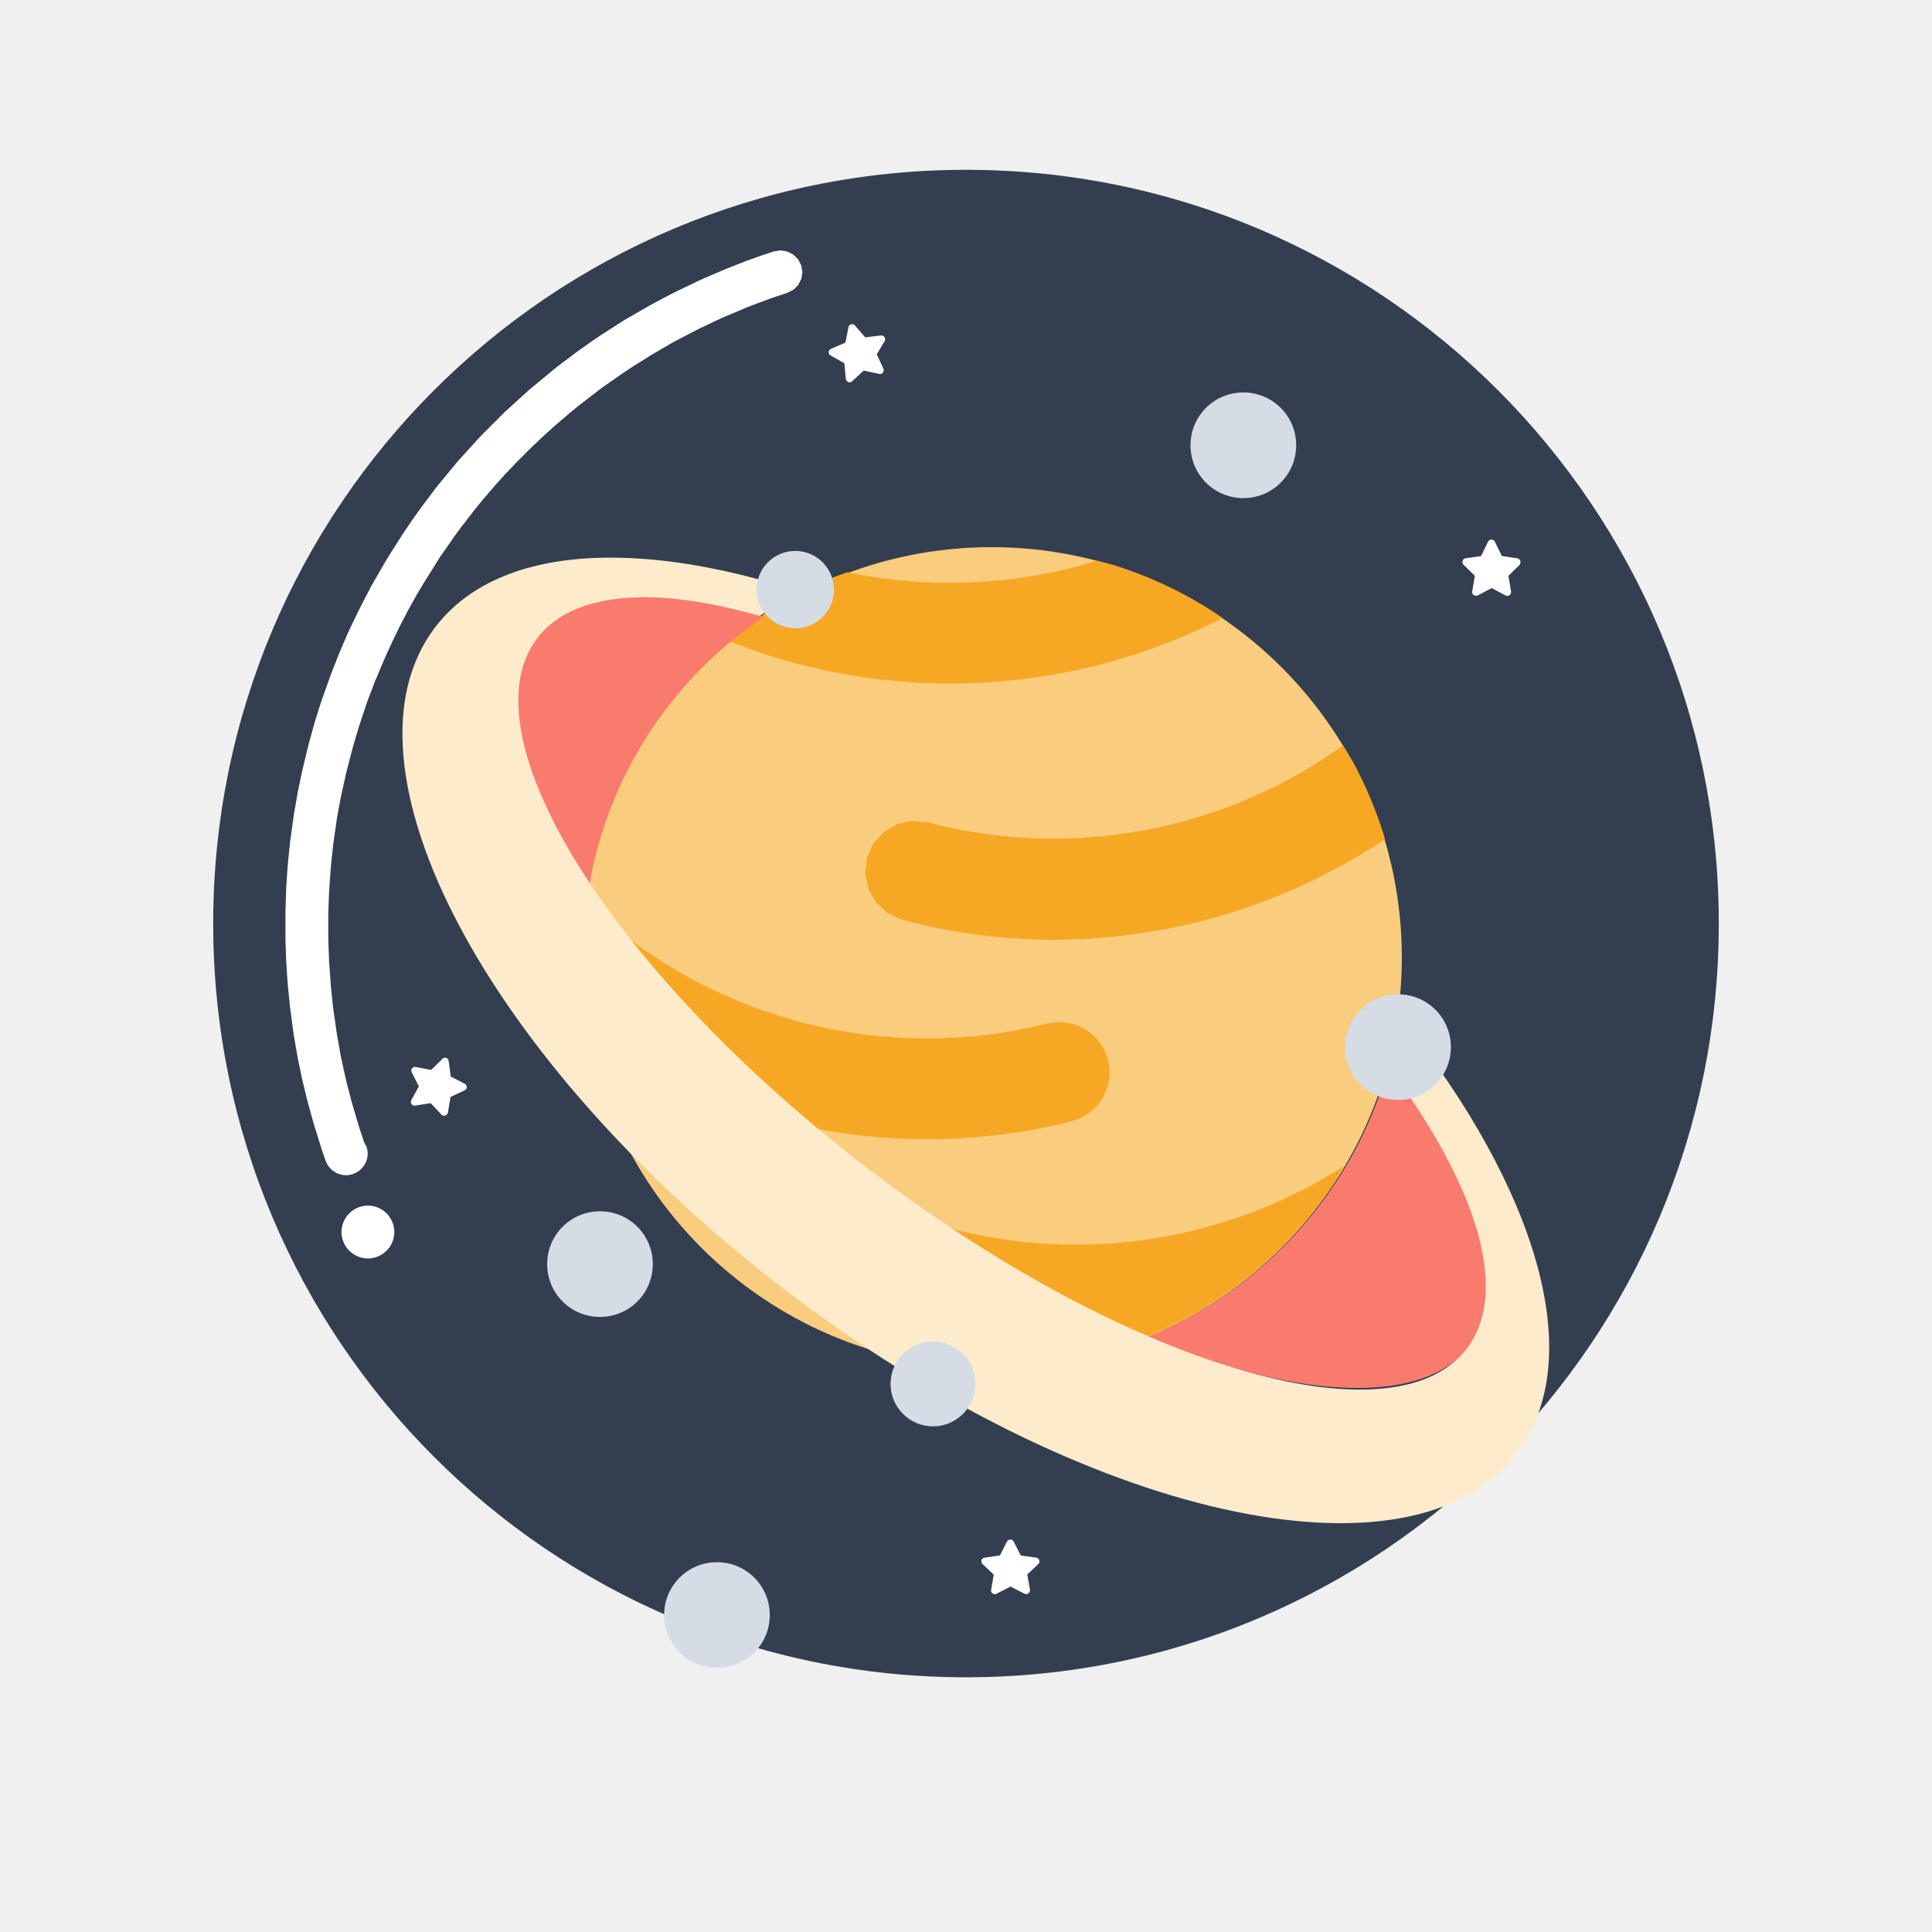
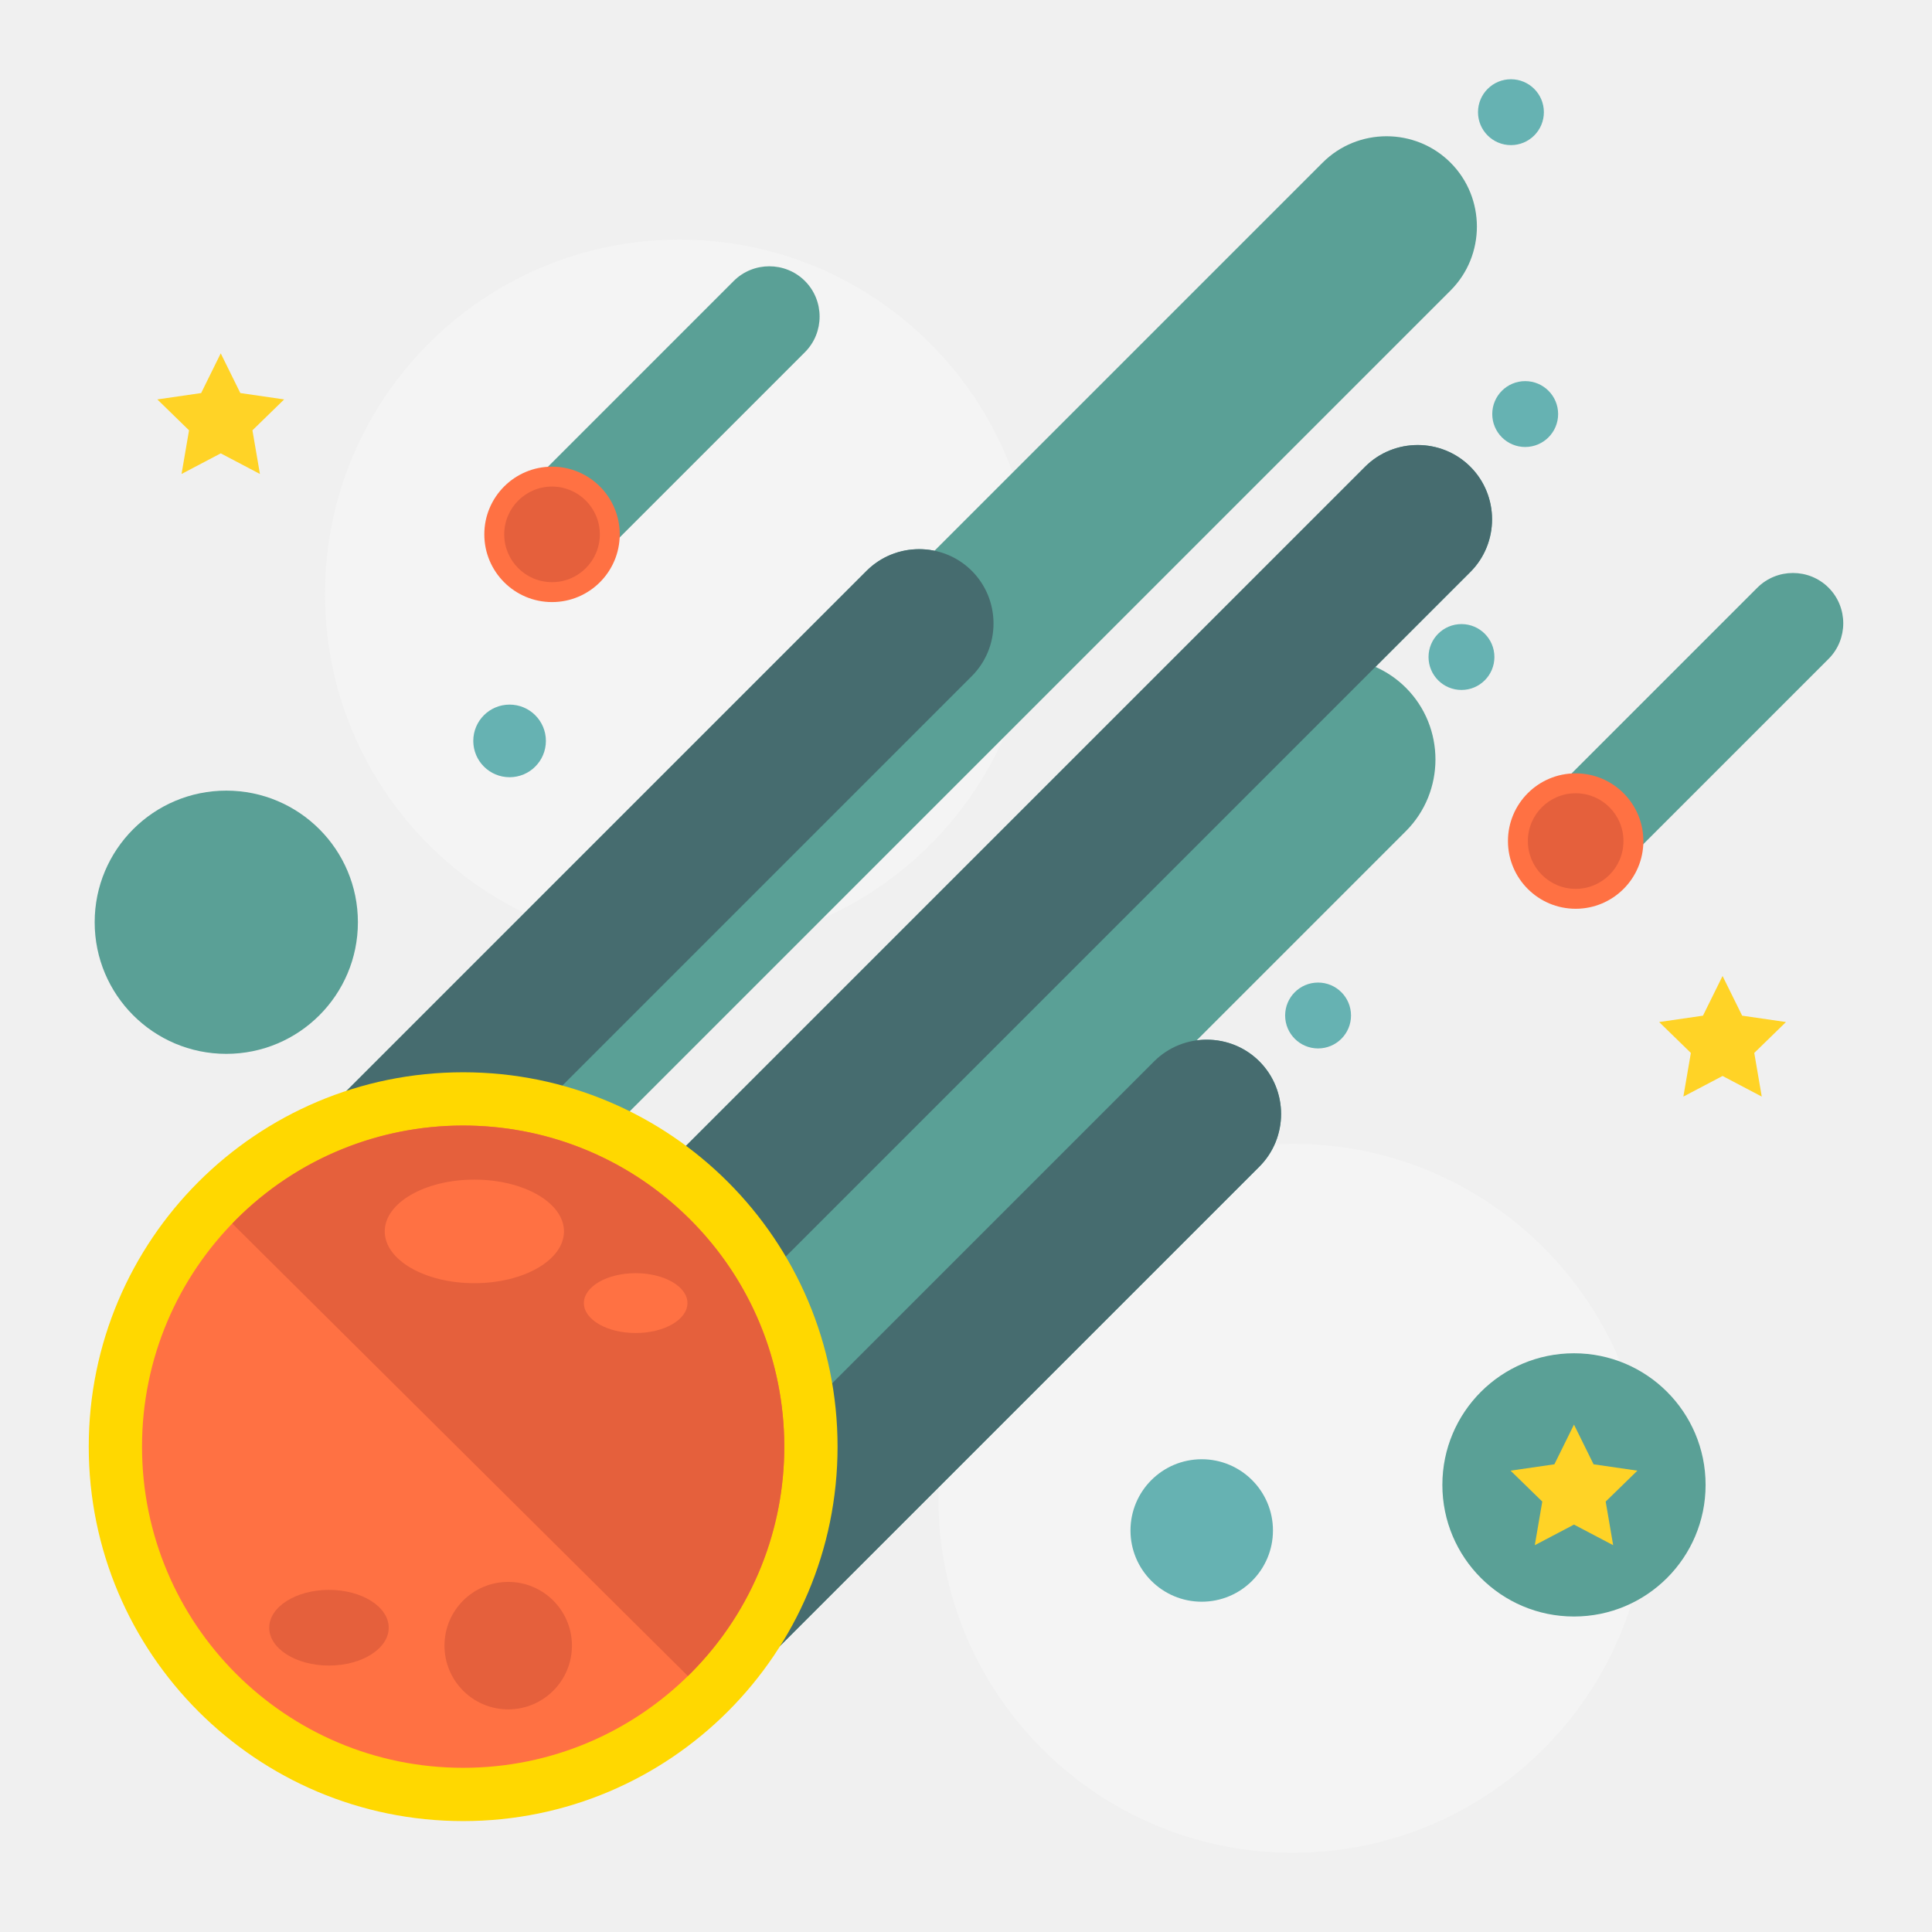
- <svg xmlns="http://www.w3.org/2000/svg" t="1650981018244" class="icon" viewBox="0 0 1024 1024" version="1.1" p-id="1479" width="200" height="200">
-   <defs>
-     <style type="text/css" />
-   </defs>
-   <path d="M113 489.5C113 268.9 291.6 90 512 90s399 178.9 399 399.5S732.4 889 512 889 113 710.1 113 489.5z" fill="#333F50" p-id="1480" />
-   <path d="M194.2 607.6l0.5 1.8 0.2 1.8-0.1 1.8-0.4 1.7-0.6 1.6-0.9 1.5-1.1 1.4-1.3 1.2-1.5 1-1.7 0.8-1.8 0.5-1.8 0.2-1.8-0.1-1.7-0.4-1.7-0.6-1.5-0.9-1.4-1.1-1.2-1.3-1-1.5-0.8-1.7-1-2.9-1-2.9-0.9-2.9-0.9-2.9-0.9-2.9-0.9-2.9-0.9-2.9-0.8-2.9-0.8-2.9-0.8-2.9-0.8-2.9-0.7-2.9-0.7-2.9-0.7-2.9-0.7-2.9-0.6-2.9-0.6-2.9-0.6-2.9-0.6-2.9-0.5-2.9-0.5-2.9-0.5-2.9-0.5-2.9-0.4-3-0.4-3-0.4-3-0.4-3-0.4-3-0.3-3-0.3-3-0.3-3-0.3-3-0.2-3-0.2-3-0.2-3-0.2-3-0.1-3-0.1-3-0.1-3-0.1-3v-15l0.1-3 0.1-3 0.1-3 0.1-3 0.2-3 0.2-3 0.2-3 0.2-3 0.3-3 0.3-3 0.3-3 0.3-3 0.4-2.9 0.4-2.9 0.4-2.9 0.4-2.9 0.4-2.9 0.5-2.9 0.5-2.9 0.5-2.9 0.5-2.9 0.6-2.9 0.6-2.9 0.6-2.9 0.6-2.9 0.7-2.9 0.7-2.9 0.7-2.9 0.7-2.9 0.7-2.9 0.8-2.9 0.8-2.9 0.8-2.9 0.8-2.9 0.9-2.9 0.9-2.9 0.9-2.8 0.9-2.8 1-2.8 1-2.8 1-2.8 1-2.8 1-2.8 1.1-2.8 1.1-2.8 1.1-2.8 1.1-2.8 1.2-2.8 1.2-2.8 1.2-2.8 1.2-2.8 1.3-2.7 1.3-2.7 2.6-5.4 1.4-2.8 1.4-2.7 1.4-2.7 1.4-2.7 1.4-2.7 1.5-2.6 1.5-2.6 1.5-2.6 1.5-2.6 1.5-2.6 1.6-2.6 1.6-2.6 1.6-2.5 1.6-2.5 1.6-2.5 1.6-2.5 1.7-2.5 1.7-2.5 1.7-2.5 1.7-2.4 1.7-2.4 1.8-2.4 1.8-2.4 1.8-2.4 1.8-2.4 1.8-2.4 1.9-2.3 1.9-2.3 1.9-2.3 1.9-2.3 1.9-2.3 1.9-2.3 2-2.2 2-2.2 2-2.2 2-2.2 2-2.2 2-2.2 2.1-2.1 2.1-2.1 2.1-2.1 2.1-2.1 2.1-2.1 2.1-2.1 2.2-2 2.2-2 2.2-2 2.2-2 2.2-2 2.2-2 2.3-1.9 2.3-1.9 2.3-1.9 2.3-1.9 2.3-1.9 2.3-1.9 2.3-1.8 2.4-1.8 2.4-1.8 2.4-1.8 2.4-1.8 2.4-1.7 2.4-1.7 2.4-1.7 2.5-1.7 2.5-1.7 2.5-1.6 2.5-1.6 2.5-1.6 2.5-1.6 2.5-1.6 2.6-1.5 2.6-1.5 2.6-1.5 2.6-1.5 2.6-1.5 2.6-1.4 2.6-1.4 2.6-1.4 2.7-1.4 2.7-1.4 2.7-1.3 2.7-1.3 2.7-1.3 2.7-1.3 2.7-1.3 2.7-1.2 2.8-1.2 2.8-1.2 2.8-1.2 2.8-1.2 2.8-1.1 2.8-1.1 2.8-1.1 2.8-1.1 2.8-1 2.8-1 2.9-1 5.7-1.9 3.7-0.6 3.5 0.6 3.2 1.6 2.6 2.5 1.7 3.3 0.6 3.6-0.6 3.5-1.6 3.2-2.5 2.5-3.3 1.7-5.4 1.8-2.7 0.9-2.7 1-2.7 1-2.7 1-2.6 1-2.6 1-2.6 1.1-2.6 1.1-2.6 1.1-2.6 1.1-2.6 1.1-2.6 1.2-2.6 1.2-2.5 1.2-2.5 1.2-2.5 1.2-2.5 1.3-2.5 1.3-2.5 1.3-2.5 1.3-2.5 1.3-2.5 1.4-2.4 1.4-2.4 1.4-2.4 1.4-2.4 1.4-2.4 1.5-2.4 1.5-2.4 1.5-2.4 1.5-2.3 1.5-2.3 1.5-2.3 1.6-2.3 1.6-2.3 1.6-2.3 1.6-2.3 1.6-2.3 1.7-2.2 1.7-2.2 1.7-2.2 1.7-2.2 1.7-2.2 1.7-2.2 1.8-2.2 1.8-2.1 1.8-2.1 1.8-2.1 1.8-2.1 1.8-2.1 1.9-2.1 1.9-2.1 1.9-2 1.9-2 1.9-2 1.9-2 2-2 2-2 2-2 2-1.9 2-1.9 2-1.9 2-1.9 2.1-1.9 2.1-1.9 2.1-1.8 2.1-1.8 2.1-1.8 2.1-1.8 2.2-1.8 2.2-1.8 2.2-1.7 2.2-1.7 2.2-1.7 2.2-1.7 2.2-1.7 2.3-1.7 2.3-1.6 2.3-1.6 2.3-1.6 2.3-1.6 2.3-1.6 2.3-1.5 2.4-1.5 2.4-1.5 2.4-1.5 2.4-1.5 2.4-1.5 2.4-1.4 2.4-1.7 2.8-1.4 2.5-1.4 2.5-1.4 2.5-1.3 2.5-1.3 2.5-1.3 2.5-1.3 2.5-1.2 2.5-2.5 5.2-1.2 2.6-1.2 2.6-1.2 2.6-1.1 2.6-1.1 2.6-1.1 2.6-1.1 2.6-1.1 2.6-1 2.6-1 2.6-1 2.6-1 2.6-0.9 2.7-0.9 2.7-0.9 2.7-0.9 2.7-0.9 2.7-0.8 2.7-0.8 2.7-0.8 2.7-0.8 2.7-0.7 2.7-0.7 2.7-0.7 2.7-0.7 2.7-0.7 2.7-0.6 2.7-0.6 2.7-0.6 2.7-0.6 2.7-0.6 2.7-0.5 2.7-0.5 2.7-0.5 2.7-0.5 2.8-0.4 2.8-0.4 2.8-0.4 2.8-0.4 2.8-0.4 2.8-0.3 2.8-0.3 2.8-0.3 2.8-0.3 2.8-0.2 2.8-0.2 2.8-0.2 2.8-0.2 2.8-0.2 2.8-0.1 2.8-0.1 2.8-0.1 2.8-0.1 2.8v14l0.1 2.8 0.1 2.8 0.1 2.8 0.1 2.8 0.2 2.8 0.2 2.8 0.2 2.8 0.2 2.8 0.2 2.8 0.3 2.8 0.3 2.8 0.3 2.8 0.3 2.8 0.4 2.8 0.4 2.8 0.4 2.8 0.4 2.8 0.4 2.8 0.5 2.8 0.5 2.8 0.5 2.8 0.5 2.8 0.6 2.8 0.6 2.8 0.6 2.7 0.6 2.7 0.6 2.7 0.7 2.7 0.7 2.7 0.7 2.7 0.7 2.7 0.8 2.7 0.8 2.7 0.8 2.7 0.8 2.7 0.8 2.7 0.9 2.7 0.9 2.7 0.9 2.7 1.1 1.9zM181 653c0-7.7 6.3-14 14-14s14 6.3 14 14-6.3 14-14 14-14-6.3-14-14zM468.8 178.7c-0.4-0.6-1.1-1-1.9-0.9l-8.3 1-5.5-6.3c-0.5-0.6-1.3-0.8-2-0.6-0.7 0.2-1.3 0.8-1.4 1.5l-1.6 8.2-7.7 3.3c-0.7 0.3-1.1 1-1.2 1.7 0 0.7 0.4 1.5 1 1.8l7.3 4.1 0.8 8.3c0.1 0.7 0.6 1.4 1.3 1.7 0.7 0.3 1.5 0.1 2-0.4l6.2-5.7 8.2 1.8c0.3 0.1 0.6 0.1 0.9 0 0.4-0.1 0.8-0.3 1-0.7 0.5-0.6 0.6-1.4 0.3-2.1l-3.5-7.6 4.3-7.2c0.2-0.5 0.2-1.3-0.2-1.9zM805.8 297.3c-0.2-0.7-0.8-1.2-1.6-1.4l-8.2-1.2-3.7-7.6c-0.3-0.7-1-1.1-1.8-1.1s-1.4 0.4-1.8 1.1l-3.7 7.6-8.2 1.2c-0.7 0.1-1.4 0.6-1.6 1.4-0.2 0.7 0 1.5 0.5 2l6 5.9-1.4 8.3c-0.1 0.8 0.2 1.5 0.8 1.9 0.6 0.4 1.4 0.5 2.1 0.2l7.4-3.9 7.4 3.9c0.3 0.2 0.6 0.2 0.9 0.2 0.4 0 0.8-0.1 1.2-0.4 0.6-0.4 0.9-1.2 0.8-1.9l-1.4-8.3 6-5.9c0.3-0.5 0.5-1.3 0.3-2zM550.8 826.9c-0.2-0.7-0.8-1.2-1.6-1.3l-8.2-1.2-3.7-7.3c-0.3-0.7-1-1.1-1.8-1.1s-1.4 0.4-1.8 1.1l-3.7 7.3-8.2 1.2c-0.7 0.1-1.4 0.6-1.6 1.3-0.2 0.7 0 1.5 0.5 2l6 5.7-1.4 8.1c-0.1 0.7 0.2 1.5 0.8 1.9 0.6 0.4 1.4 0.5 2.1 0.1l7.4-3.8 7.4 3.8c0.3 0.1 0.6 0.2 0.9 0.2 0.4 0 0.8-0.1 1.2-0.4 0.6-0.4 0.9-1.2 0.8-1.9l-1.4-8.1 6-5.7c0.3-0.4 0.5-1.2 0.3-1.9z" fill="#FFFFFF" p-id="1481" />
-   <path d="M247.4 576.2c0-0.7-0.4-1.4-1.1-1.8l-7.4-3.8-1.1-8.3c-0.1-0.7-0.6-1.4-1.3-1.6-0.7-0.2-1.5-0.1-2 0.5l-6 5.9-8.2-1.6c-0.7-0.1-1.5 0.2-1.9 0.7-0.5 0.6-0.5 1.4-0.2 2.1l3.8 7.5-4 7.3c-0.4 0.7-0.3 1.5 0.1 2.1 0.4 0.6 1.2 0.9 1.9 0.8l8.3-1.3 5.7 6.1c0.2 0.2 0.5 0.4 0.8 0.5 0.4 0.1 0.8 0.1 1.2 0 0.7-0.2 1.2-0.8 1.4-1.6l1.4-8.3 7.6-3.6c0.5-0.1 1-0.8 1-1.6zM800.8 654.3c-0.2-0.7-0.8-1.2-1.6-1.4l-8.2-1.2-3.7-7.6c-0.3-0.7-1-1.1-1.8-1.1s-1.4 0.4-1.8 1.1l-3.7 7.6-8.2 1.2c-0.7 0.1-1.4 0.6-1.6 1.4-0.2 0.7 0 1.5 0.5 2l6 5.9-1.4 8.3c-0.1 0.8 0.2 1.5 0.8 1.9 0.6 0.4 1.4 0.5 2.1 0.2l7.4-3.9 7.4 3.9c0.3 0.2 0.6 0.2 0.9 0.2 0.4 0 0.8-0.1 1.2-0.4 0.6-0.4 0.9-1.2 0.8-1.9l-1.4-8.3 6-5.9c0.3-0.5 0.5-1.3 0.3-2z" fill="#FFFFFF" p-id="1482" />
-   <path d="M308 507.5C308 387.4 405.4 290 525.5 290S743 387.4 743 507.5 645.6 725 525.5 725 308 627.6 308 507.5z" fill="#FACC7E" p-id="1483" />
-   <path d="M711.8 395l5.2 8.6c6.7 12.4 12.2 25.4 16.5 39.1l0.5 2-0.8 0.6-2.6 1.7-2.6 1.7-2.6 1.6-2.6 1.6-2.6 1.6-2.6 1.5-2.6 1.5-2.6 1.5-2.7 1.5-2.7 1.4-2.7 1.4-2.7 1.4-2.7 1.4-2.7 1.3-2.7 1.3-2.7 1.3-2.8 1.3-2.8 1.2-2.8 1.2-2.8 1.2-2.8 1.1-2.8 1.1-2.8 1.1-2.8 1.1-2.8 1-2.8 1-2.8 1-2.9 1-2.9 0.9-2.9 0.9-2.9 0.9-2.9 0.8-2.9 0.8-2.9 0.8-2.9 0.8-2.9 0.7-2.9 0.7-2.9 0.7-2.9 0.6-2.9 0.6-3 0.6-3 0.6-3 0.5-3 0.5-3 0.5-3 0.5-3 0.4-3 0.4-3 0.4-3 0.3-3 0.3-3 0.3-3 0.3-3 0.2-3 0.2-3 0.2-3 0.1-3 0.1-3 0.1-3 0.1h-9l-3-0.1-3-0.1-3-0.1-3-0.2-3-0.2-3-0.2-3-0.2-3-0.3-3-0.3-3-0.3-3-0.4-3-0.4-3-0.4-3-0.4-3-0.5-3-0.5-3-0.5-3-0.6-3-0.6-3-0.6-3-0.7-3-0.7-3-0.7-5.9-1.5-7.8-3.5-6.1-5.5-4.1-7.1-1.8-8.1 0.8-8.5 3.5-7.8 5.5-6.1 7-4.1 8-1.8 8.5 0.8 5.1 1.3 2.5 0.6 2.5 0.6 2.5 0.5 2.5 0.5 2.5 0.5 2.5 0.5 2.5 0.4 2.5 0.4 2.5 0.4 2.5 0.4 2.5 0.3 2.5 0.3 2.5 0.3 2.5 0.3 2.5 0.2 2.5 0.2 2.5 0.2 2.5 0.2 2.5 0.1 2.5 0.1 2.5 0.1 2.5 0.1h12.5l2.5-0.1 2.5-0.1 2.5-0.1 2.5-0.1 2.5-0.2 2.5-0.2 2.5-0.2 2.5-0.2 2.5-0.3 2.5-0.3 2.5-0.3 2.5-0.3 2.5-0.4 2.5-0.4 2.5-0.4 2.5-0.4 2.5-0.4 2.5-0.5 2.5-0.5 2.4-0.5 2.4-0.5 2.4-0.6 2.4-0.6 2.4-0.6 2.4-0.6 2.4-0.7 2.4-0.7 2.4-0.7 2.4-0.7 2.4-0.8 2.4-0.8 2.4-0.8 2.4-0.8 2.4-0.8 2.4-0.9 2.3-0.9 2.3-0.9 2.3-0.9 2.3-1 2.3-1 2.3-1 2.3-1 2.3-1 2.3-1.1 2.3-1.1 2.3-1.1 2.3-1.1 2.2-1.2 2.2-1.2 2.2-1.2 2.2-1.2 2.2-1.2 2.2-1.3 2.2-1.3 2.2-1.3 2.2-1.3 2.1-1.4 2.1-1.4 2.1-1.4 2.1-1.4 2.1-1.4 2.1-1.5 1.4-1.1zM309.6 481.1l2.2 0.5 7.3 4.5 4 3.4 2 1.6 2 1.6 2 1.6 2 1.6 2 1.5 2 1.5 2.1 1.5 2.1 1.5 2.1 1.5 2.1 1.4 2.1 1.4 2.1 1.4 2.1 1.4 2.1 1.4 2.2 1.3 2.2 1.3 2.2 1.3 2.2 1.3 2.2 1.2 2.2 1.2 2.2 1.2 2.2 1.2 2.2 1.2 2.2 1.1 2.3 1.1 2.3 1.1 2.3 1.1 2.3 1 2.3 1 2.3 1 2.3 1 2.3 1 2.3 0.9 2.3 0.9 2.3 0.9 2.4 0.9 2.4 0.8 2.4 0.8 2.4 0.8 2.4 0.8 2.4 0.8 2.4 0.7 2.4 0.7 2.4 0.7 2.4 0.7 2.4 0.6 2.4 0.6 2.4 0.6 2.4 0.6 2.4 0.5 2.4 0.5 2.5 0.5 2.5 0.5 2.5 0.5 2.5 0.4 2.5 0.4 2.5 0.4 2.5 0.4 2.5 0.3 2.5 0.3 2.5 0.3 2.5 0.3 2.5 0.2 2.5 0.2 2.5 0.2 2.5 0.2 2.5 0.1 2.5 0.1 2.5 0.1 2.5 0.1h12.5l2.5-0.1 2.5-0.1 2.5-0.1 2.5-0.1 2.5-0.2 2.5-0.2 2.5-0.2 2.5-0.2 2.5-0.3 2.5-0.3 2.5-0.3 2.5-0.3 2.5-0.4 2.5-0.4 2.5-0.4 2.5-0.4 2.5-0.5 2.5-0.5 2.5-0.5 2.5-0.5 2.5-0.6 2.5-0.6 2.4-0.6 4.3-0.7h4.2l4.1 0.6 3.9 1.3 3.7 1.8 3.3 2.4 3 2.9 2.5 3.3 2 3.7 1.4 4.1 0.7 4.3v4.2l-0.6 4.1-1.3 3.9-1.8 3.7-2.4 3.3-2.9 3-3.3 2.5-3.7 2-4.1 1.4-3.1 0.8-3 0.7-3 0.7-3 0.6-3 0.6-3 0.6-3 0.6-3 0.5-3 0.5-3 0.5-3 0.4-3 0.4-3 0.4-3 0.3-3 0.3-3 0.3-3 0.3-3 0.2-3 0.2-3 0.2-3 0.1-3 0.1-3 0.1-3 0.1h-9l-3-0.1-3-0.1-3-0.1-3-0.1-3-0.2-3-0.2-3-0.2-3-0.3-3-0.3-3-0.3-3-0.3-3-0.4-3-0.4-3-0.4-3-0.5-3-0.5-3-0.5-3-0.5-3-0.6-2.9-0.6-2.9-0.6-2.9-0.7-2.9-0.7-2.9-0.7-2.9-0.7-2.9-0.8-2.9-0.8-2.9-0.8-2.9-0.9-2.9-0.9-2.9-0.9-2.9-0.9-2.9-1-2.8-1-2.8-1-2.8-1-2.8-1.1-2.8-1.1-2.8-1.1-2.8-1.2-2.8-1.2-2.8-1.2-2.8-1.2-2.7-1.3-2.7-1.3-2.7-1.3-2.7-1.3-2.7-1.4-2.7-1.4-2.7-1.4-2.7-1.4-2.7-1.5-2.6-1.5-2.6-1.5-2.6-1.5-2.6-1.6-2.6-1.6-2.6-1.6-2.6-1.7-2.5-1.7-2.5-1.7-1.4-1-2.8-18.5c-0.7-7.3-1.1-14.7-1.1-22.2s0.4-14.9 1.1-22.2v-4zM712.3 617.9l-6.5 10.8c-23.4 34.7-56.7 62.3-95.7 78.8l-10.9 4-0.7 0.1-3 0.3-3 0.2-3 0.2-3 0.2-3 0.1-3 0.1-3 0.1-3 0.1h-9l-3-0.1-3-0.1-3-0.1-3-0.1-3-0.2-3-0.2-3-0.2-3-0.3-3-0.3-3-0.3-3-0.3-3-0.4-3-0.4-3-0.4-3-0.5-3-0.5-3-0.5-3-0.6-3-0.6-3-0.6-3-0.6-3-0.7-3-0.7-3-0.7-3-0.8-3-0.8-3-0.8-2.9-0.8-2.9-0.9-2.9-0.9-2.9-0.9-2.9-1-2.9-1-2.9-1-2.9-1-5.7-2.1-7.4-4.3-5.4-6.2-3.3-7.5-0.9-8.2 1.8-8.3 4.3-7.4 6.2-5.4 7.5-3.3 8.2-0.9 8.3 1.8 4.9 1.9 2.4 0.9 2.4 0.8 2.4 0.8 2.4 0.8 2.4 0.8 2.4 0.7 2.4 0.7 2.4 0.7 2.5 0.7 2.5 0.6 2.5 0.6 2.5 0.6 2.5 0.6 2.5 0.6 2.5 0.5 2.5 0.5 2.5 0.5 2.5 0.5 2.5 0.4 2.5 0.4 2.5 0.4 2.5 0.4 2.5 0.3 2.5 0.3 2.5 0.3 2.5 0.3 2.5 0.2 2.5 0.2 2.5 0.2 2.5 0.2 2.5 0.1 2.5 0.1 2.5 0.1 2.5 0.1h12.5l2.5-0.1 2.5-0.1 2.5-0.1 2.5-0.1 2.5-0.2 2.5-0.2 2.5-0.2 2.5-0.2 2.5-0.3 2.5-0.3 2.5-0.3 2.5-0.3 2.5-0.4 2.5-0.4 2.5-0.4 2.5-0.4 2.5-0.5 2.5-0.5 2.5-0.5 2.5-0.5 2.4-0.5 2.4-0.6 2.4-0.6 2.4-0.6 2.4-0.6 2.4-0.7 2.4-0.7 2.4-0.7 2.4-0.7 2.4-0.8 2.4-0.8 2.4-0.8 2.4-0.8 2.4-0.8 2.4-0.9 2.4-0.9 2.3-0.9 2.3-0.9 2.3-1 2.3-1 2.3-1 2.3-1 2.3-1.1 2.3-1.1 2.3-1.1 2.3-1.1 2.3-1.1 2.3-1.2 2.3-1.2 2.2-1.2 2.2-1.2 2.2-1.3 2.2-1.3 2.2-1.3 2.2-1.3 2.2-1.4 2.1-1.5zM581.6 297.2l8.4 2.2c20.4 6.4 39.6 15.6 56.9 27.4l1 0.8-2.1 1.1-2.8 1.4-2.8 1.3-2.8 1.3-2.8 1.3-2.8 1.3-2.8 1.2-2.8 1.2-2.8 1.2-2.8 1.1-2.9 1.1-2.9 1.1-2.9 1.1-2.9 1-2.9 1-2.9 1-2.9 0.9-2.9 0.9-2.9 0.9-2.9 0.9-2.9 0.8-2.9 0.8-2.9 0.8-2.9 0.7-2.9 0.7-2.9 0.7-3 0.7-3 0.6-3 0.6-3 0.6-3 0.5-3 0.5-3 0.5-3 0.5-3 0.4-3 0.4-3 0.4-3 0.3-3 0.3-3 0.3-3 0.3-3 0.2-3 0.2-3 0.2-3 0.1-3 0.1-3 0.1-3 0.1h-9l-3-0.1-3-0.1-3-0.1-3-0.1-3-0.2-3-0.2-3-0.2-3-0.3-3-0.3-3-0.3-3-0.3-3-0.4-3-0.4-3-0.4-3-0.5-3-0.5-3-0.5-3-0.5-3-0.6-3-0.6-3-0.6-3-0.7-3-0.7-2.9-0.7-2.9-0.7-2.9-0.8-2.9-0.8-2.9-0.8-2.9-0.9-2.9-0.9-2.9-0.9-2.9-0.9-2.9-1-2.9-1-2.9-1-2.9-1.1-2.9-1.1-2.9-1.1-0.8-0.3 0.7-0.6c16.1-13.3 34.2-24.3 53.7-32.6l8.8-3.2 1 0.2 2.5 0.5 2.5 0.5 2.5 0.4 2.5 0.4 2.5 0.4 2.5 0.4 2.5 0.4 2.5 0.3 2.5 0.3 2.5 0.3 2.5 0.3 2.5 0.2 2.5 0.2 2.5 0.2 2.5 0.2 2.5 0.1 2.5 0.1 2.5 0.1 2.5 0.1h10l2.5-0.1 2.5-0.1 2.5-0.1 2.5-0.1 2.5-0.1 2.5-0.2 2.5-0.2 2.5-0.2 2.5-0.2 2.5-0.3 2.5-0.3 2.5-0.3 2.5-0.3 2.5-0.4 2.5-0.4 2.5-0.4 2.5-0.4 2.5-0.5 2.5-0.5 2.5-0.5 2.5-0.5 2.5-0.6 2.5-0.6 2.4-0.6 2.4-0.6 2.4-0.6 2.4-0.7 2.4-0.7 2.4-0.7 2.1-0.5z" fill="#F6A824" p-id="1484" />
-   <path d="M737 560.4l7.2 9.5c42.6 59.1 58.3 112.2 36.1 142.2-24.7 33.3-90.4 30.1-170-2l-3-1.3 3.7-1.3c58.5-24.8 104-74.4 123-135.7l3-11.4z m-394.1-244c17.7 0.4 37.8 3.7 59.7 9.8l2.1 0.7-16.6 12.4c-37.6 31-64.6 74.4-74.7 124l-2.1 13.9-9.9-14.5c-32.5-51.1-42.6-96.1-22.9-122.7 12.4-16.8 35-24.3 64.4-23.6z" fill="#F97B6E" p-id="1485" />
-   <path d="M318.9 295.6c5.6-0.1 11.3 0 17.2 0.3 24.5 1.3 51.6 6.5 80.3 15.3l7 2.3-9.7 5.3-11 7.7-0.9-0.3c-19.5-5.5-37.5-8.7-53.4-9.5-29-1.3-51.3 5.5-63.6 21.5-39.2 51.3 39.3 177.2 175.3 281.2s278.1 146.7 317.3 95.4c22.1-28.8 6.9-81.3-34.9-140.2l-6.1-8.2 5-19.5 1.1-7.5 0.1 0.2c72.2 90.7 99.5 180.7 61.1 230.9-55.8 73-229.4 34.1-387.7-86.9S174.9 405.4 230.7 332.4c18.3-24 49.3-35.9 88.2-36.8z" fill="#FDEBCB" p-id="1486" />
-   <path d="M631 236c0-15.5 12.5-28 28-28s28 12.5 28 28-12.5 28-28 28-28-12.5-28-28zM713 555c0-15.5 12.5-28 28-28s28 12.5 28 28-12.5 28-28 28-28-12.5-28-28zM290 670c0-15.5 12.5-28 28-28s28 12.5 28 28-12.5 28-28 28-28-12.5-28-28zM352 856c0-15.5 12.5-28 28-28s28 12.5 28 28-12.5 28-28 28-28-12.5-28-28zM472 733.5c0-12.4 10.1-22.5 22.5-22.5s22.5 10.1 22.5 22.5-10.1 22.5-22.5 22.5-22.5-10.1-22.5-22.5zM401 312.5c0-11.3 9.2-20.5 20.5-20.5s20.5 9.2 20.5 20.5-9.2 20.5-20.5 20.5-20.5-9.2-20.5-20.5z" fill="#D6DCE5" p-id="1487" />
+ <svg xmlns="http://www.w3.org/2000/svg" enable-background="new 0 0 512 512" height="512px" id="meteorite" version="1.1" viewBox="0 0 512 512" width="512px" xml:space="preserve">
+   <circle cx="180.07" cy="157.446" fill="#F4F4F4" r="93.944" />
+   <circle cx="342.624" cy="397.056" fill="#F4F4F4" r="93.944" />
+   <circle cx="135.046" cy="196.349" fill="#66B2B2" r="9.622" />
+   <circle cx="318.469" cy="405.592" fill="#66B2B2" r="18.878" />
+   <circle cx="59.969" cy="244.403" fill="#5AA096" r="34.879" />
+   <circle cx="417.121" cy="393.512" fill="#5AA096" r="34.879" />
+   <circle cx="349.304" cy="269.117" fill="#66B2B2" r="8.729" />
+   <circle cx="387.304" cy="174.117" fill="#66B2B2" r="8.729" />
+   <circle cx="404.192" cy="109.729" fill="#66B2B2" r="8.729" />
+   <circle cx="400.415" cy="29.729" fill="#66B2B2" r="8.729" />
+   <path d="M119.326,317.389l12.881-12.881c9.12,5.076,20.908,3.773,28.631-3.949L384.401,76.995  c9.321-9.321,9.321-24.573,0-33.894c-9.32-9.321-24.572-9.321-33.894,0L247.65,145.959c-6.304-1.311-13.136,0.457-18.004,5.324  L91.433,289.496c-7.67,7.67-7.67,20.223,0,27.893S111.655,325.059,119.326,317.389z" fill="#5AA096" />
+   <path d="M389.658,123.688c-7.671-7.67-20.223-7.67-27.894,0L109.958,375.494c-7.67,7.671-7.67,20.223,0,27.893  c0.886,0.887,1.842,1.658,2.843,2.34c-5.331,10.143-3.746,23.046,4.756,31.547c10.451,10.452,27.553,10.451,38.003,0l6.529-6.528  c-0.803,5.909,1.032,12.117,5.549,16.634c7.67,7.671,20.223,7.671,27.893,0l138.214-138.213c7.67-7.67,7.67-20.223,0-27.893  c-4.518-4.518-10.726-6.352-16.635-5.549l55.461-55.461c10.451-10.451,10.451-27.552,0-38.003c-2.393-2.392-5.136-4.23-8.065-5.527  l25.152-25.152C397.328,143.91,397.328,131.358,389.658,123.688z" fill="#5AA096" />
+   <path d="M167.639,447.379L167.639,447.379c-7.67-7.67-7.67-20.222,0-27.893l138.213-138.213  c7.671-7.67,20.223-7.67,27.894,0l0,0c7.67,7.67,7.67,20.223,0,27.893L195.531,447.379  C187.861,455.05,175.309,455.05,167.639,447.379z" fill="#466C6F" />
+   <path d="M91.433,317.389L91.433,317.389c-7.67-7.67-7.67-20.223,0-27.893l138.213-138.213  c7.67-7.67,20.223-7.67,27.893,0l0,0c7.67,7.67,7.67,20.223,0,27.893L119.326,317.389  C111.655,325.059,99.104,325.059,91.433,317.389z" fill="#466C6F" />
+   <path d="M109.958,403.387L109.958,403.387c-7.67-7.67-7.67-20.222,0-27.893l251.806-251.806  c7.671-7.67,20.223-7.67,27.894,0l0,0c7.67,7.67,7.67,20.222,0,27.893L137.851,403.388  C130.181,411.058,117.629,411.058,109.958,403.387z" fill="#466C6F" />
+   <circle cx="122.74" cy="383.385" fill="#FFD800" r="99.222" />
+   <circle cx="122.74" cy="383.385" fill="#FF7143" r="85.104" />
+   <path d="M62.357,323.414c-0.273,0.275-0.525,0.563-0.794,0.842l120.725,119.9c0.276-0.271,0.563-0.524,0.836-0.801  c33.121-33.348,32.936-87.232-0.413-120.354C149.362,289.881,95.478,290.065,62.357,323.414z" fill="#E5603C" />
+   <ellipse cx="125.709" cy="326.334" fill="#FF7143" rx="23.75" ry="13.723" />
+   <ellipse cx="168.458" cy="345.334" fill="#FF7143" rx="13.722" ry="7.929" />
+   <ellipse cx="87.181" cy="431.361" fill="#E5603C" rx="15.833" ry="10.027" />
+   <circle cx="134.681" cy="436.111" fill="#E5603C" r="16.889" />
+   <path d="M142.761,145.016L142.761,145.016c-5.19-5.19-5.189-13.683,0-18.873l51.679-51.679  c5.19-5.19,13.682-5.19,18.872,0l0,0c5.19,5.19,5.19,13.682,0,18.872l-51.679,51.679  C156.444,150.206,147.951,150.206,142.761,145.016z" fill="#5AA096" />
+   <circle cx="146.292" cy="141.613" fill="#FF7143" r="17.944" />
+   <circle cx="146.292" cy="141.613" fill="#E5603C" r="12.667" />
+   <path d="M414.038,226.293L414.038,226.293c-5.19-5.19-5.189-13.683,0-18.873l51.679-51.679  c5.19-5.19,13.683-5.19,18.872,0l0,0c5.19,5.19,5.19,13.682,0,18.872l-51.679,51.679  C427.721,231.483,419.228,231.483,414.038,226.293z" fill="#5AA096" />
+   <circle cx="417.568" cy="222.89" fill="#FF7143" r="17.944" />
+   <circle cx="417.568" cy="222.89" fill="#E5603C" r="12.667" />
+   <polygon fill="#FFD326" points="456.497,258.643 461.69,269.163 473.3,270.85 464.899,279.039 466.882,290.604 456.497,285.144   446.112,290.604 448.096,279.039 439.694,270.85 451.306,269.163 " />
+   <polygon fill="#FFD326" points="417.121,377.531 422.313,388.053 433.925,389.74 425.522,397.93 427.506,409.493 417.121,404.033   406.736,409.493 408.72,397.93 400.318,389.74 411.929,388.053 " />
+   <polygon fill="#FFD326" points="58.498,93.642 63.69,104.163 75.3,105.85 66.899,114.04 68.882,125.604 58.498,120.144   48.112,125.604 50.096,114.04 41.694,105.85 53.305,104.163 " />
</svg>
